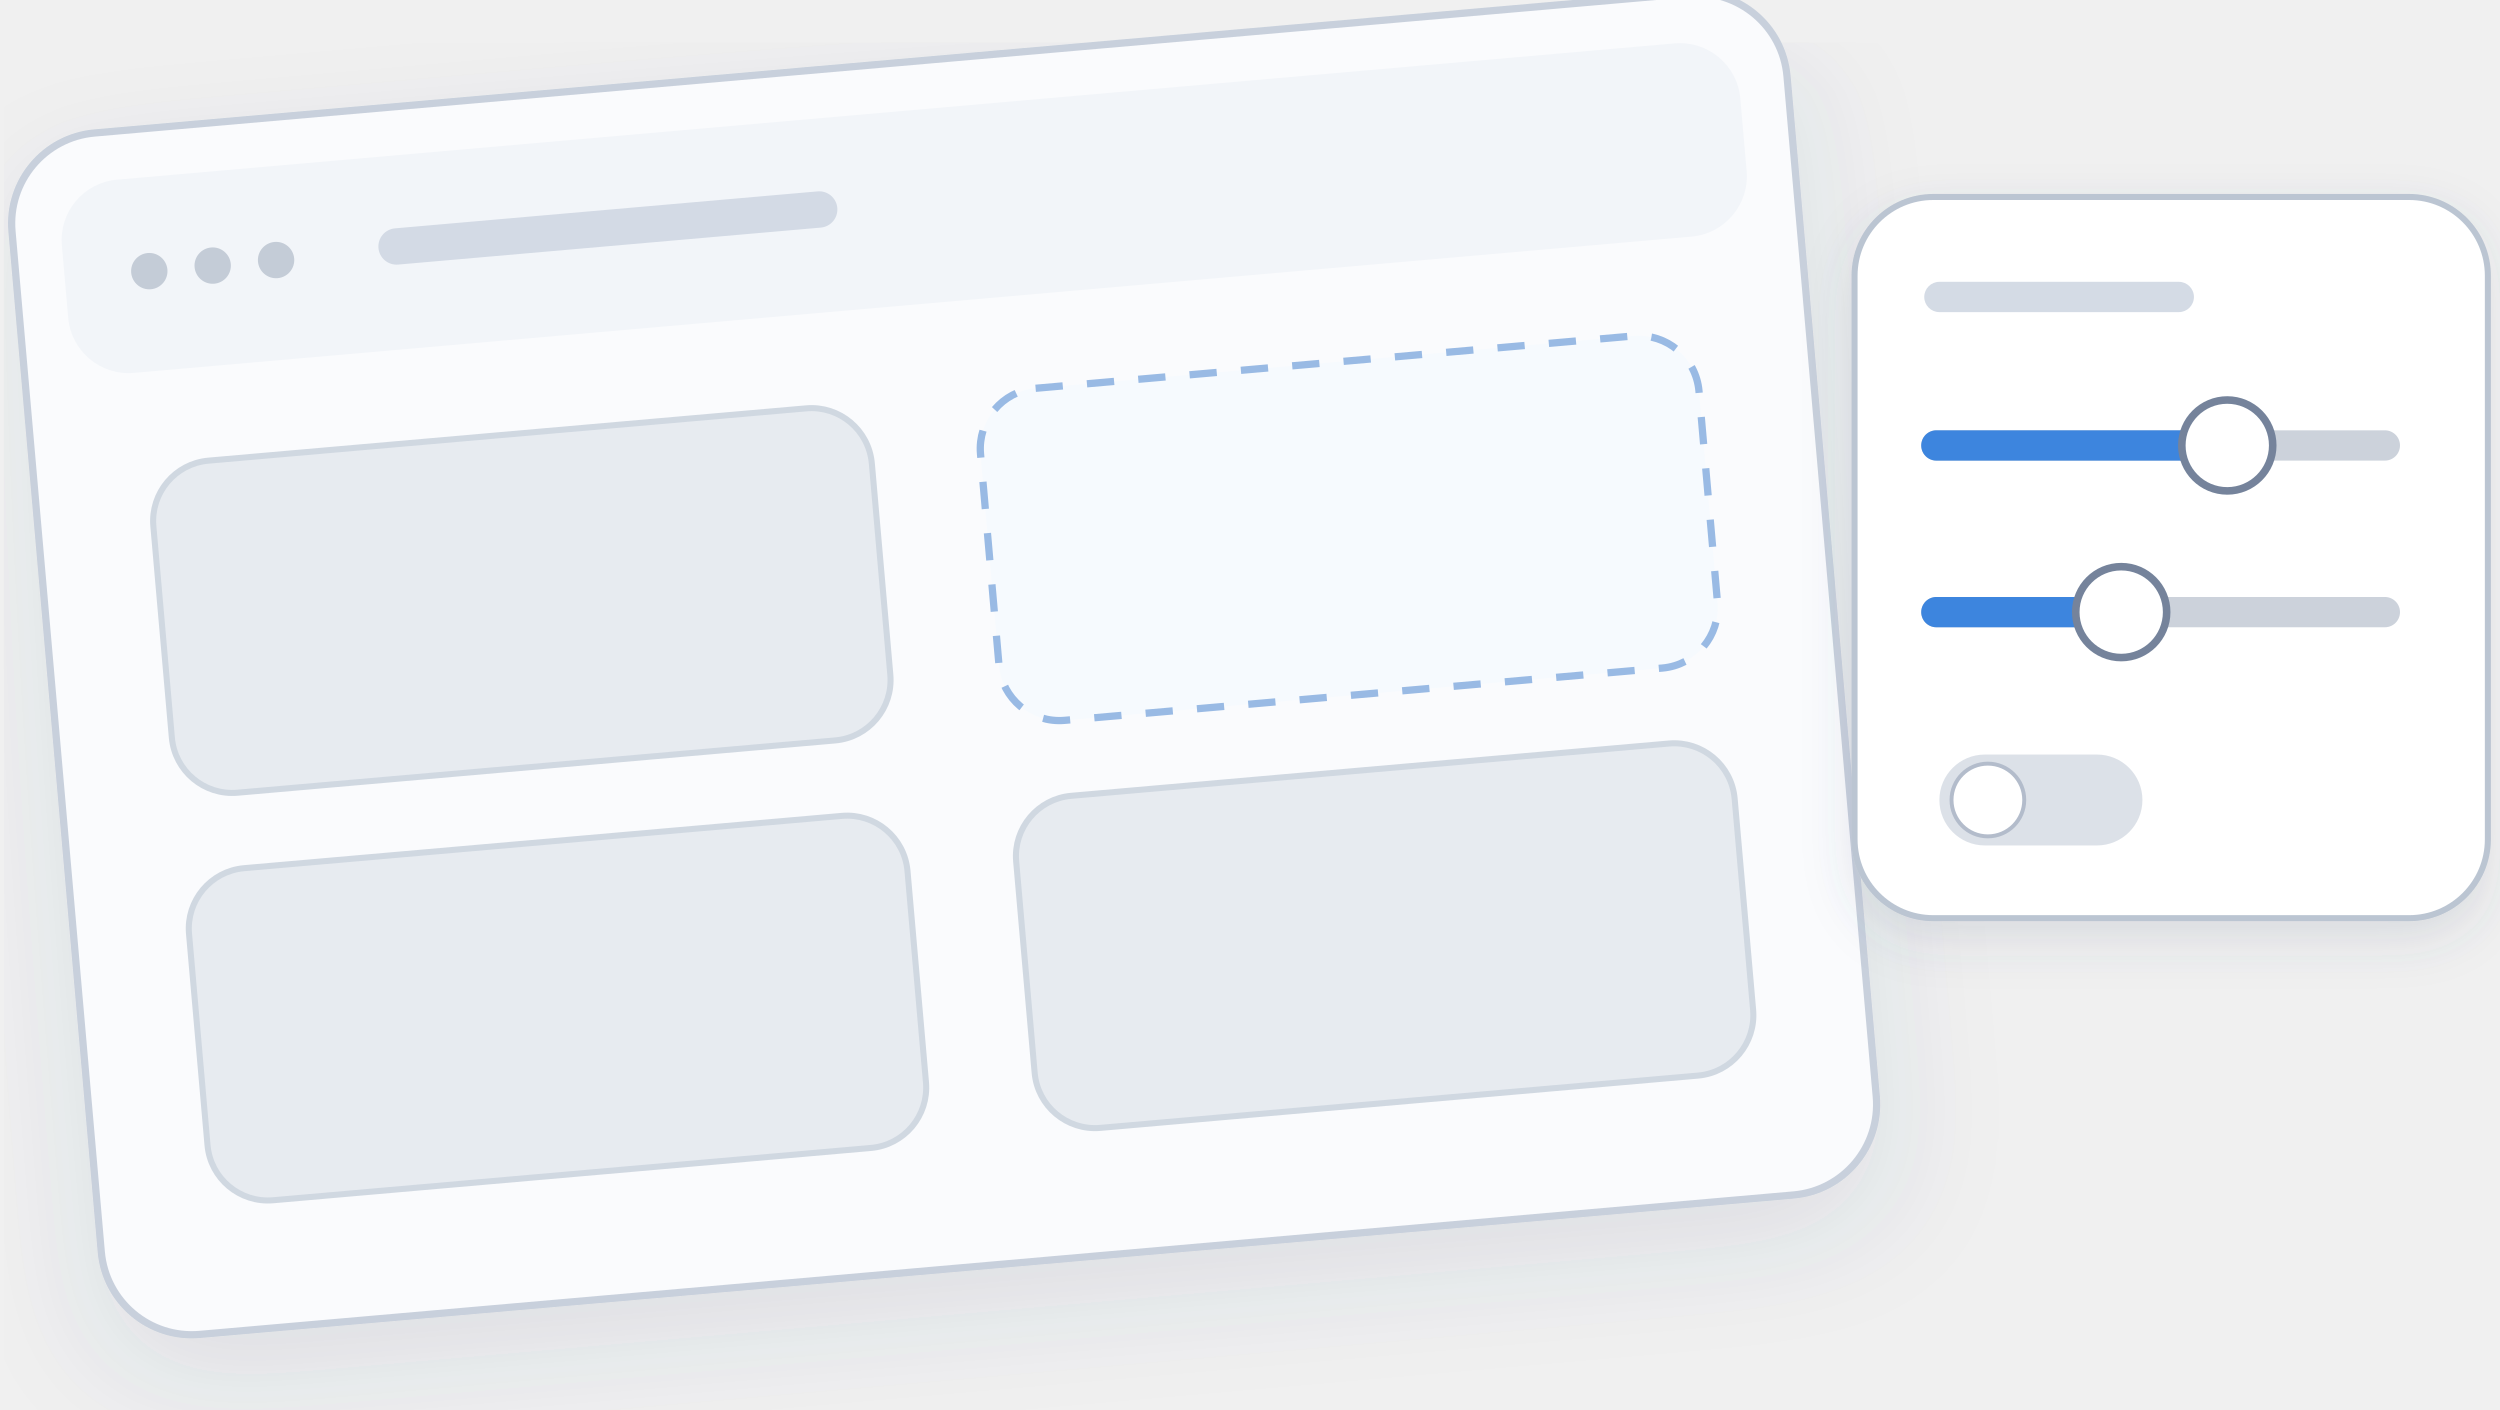
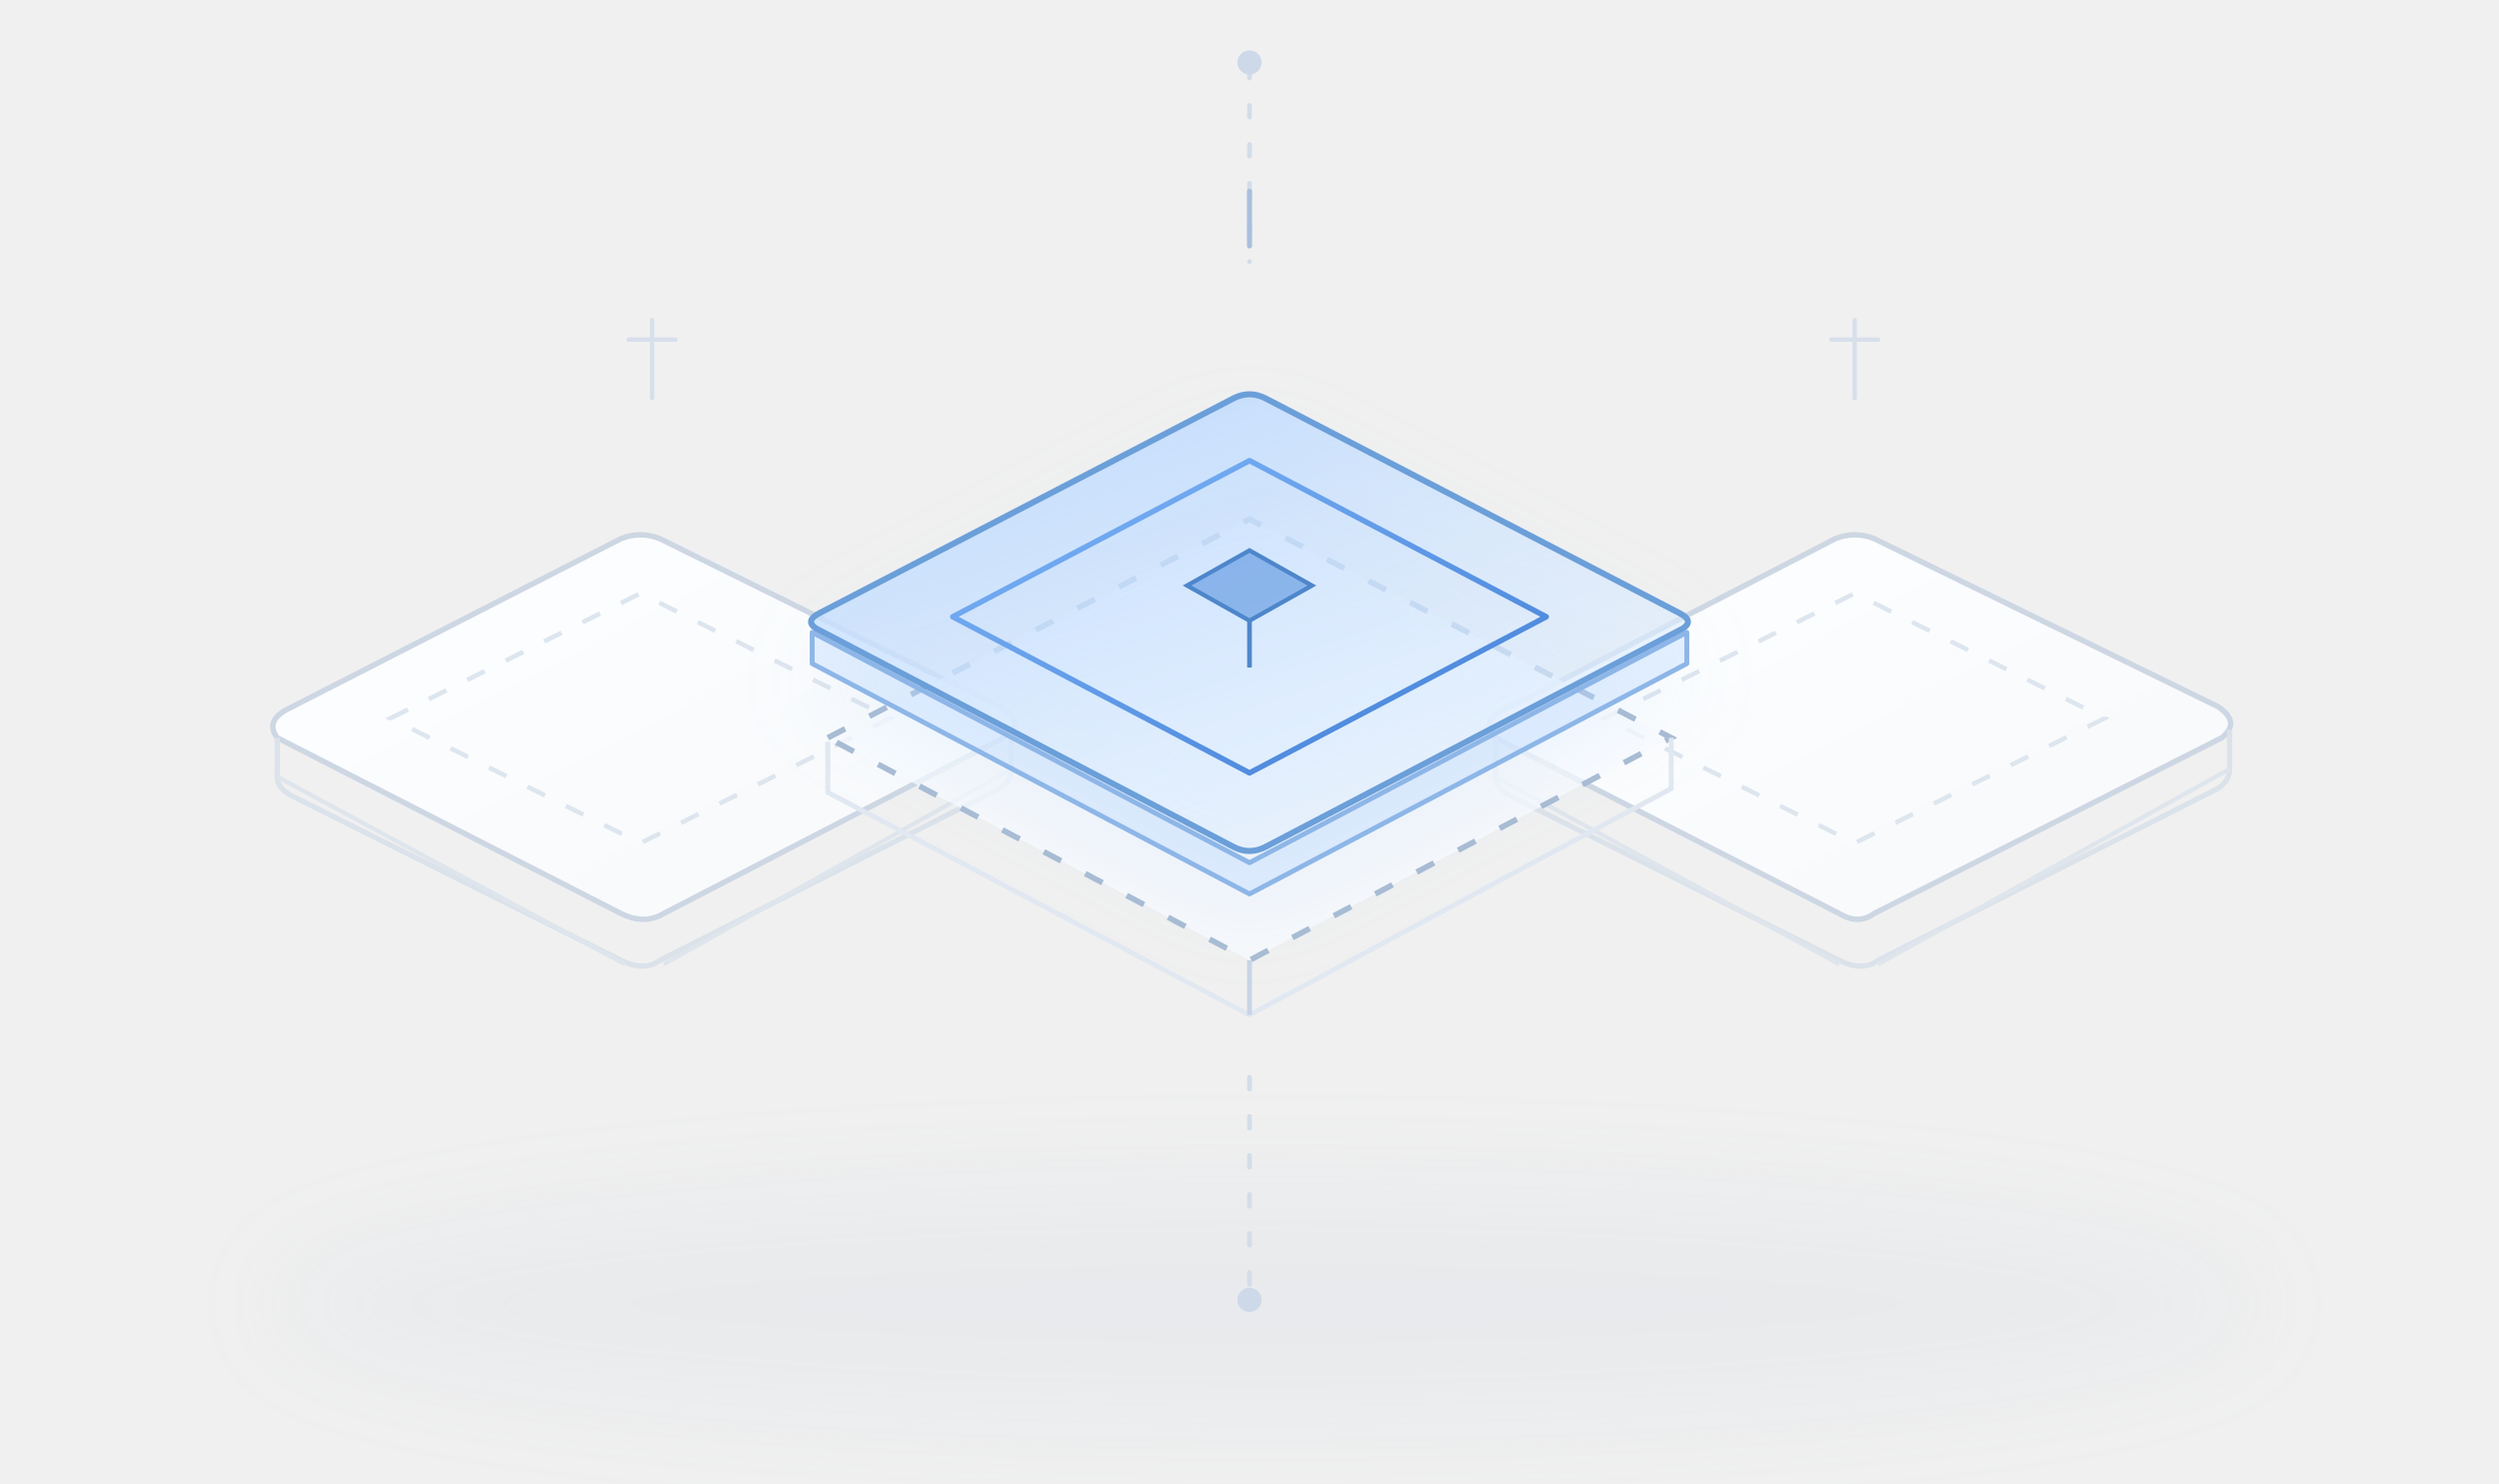
- <svg xmlns="http://www.w3.org/2000/svg" width="825" height="465" viewBox="105 75 825 465" fill="none" role="img" aria-label="Izvēlies — neatkarīgu EIVIS moduļu izvēle">
+ <svg xmlns="http://www.w3.org/2000/svg" width="640" height="380" viewBox="180 105 640 380" fill="none" role="img" aria-labelledby="art-title art-desc">
  <defs>
-     <filter id="softshadow" x="-35%" y="-35%" width="170%" height="190%">
-       <feDropShadow dx="0" dy="14" stdDeviation="19" flood-color="#405575" flood-opacity=".105" />
+     <linearGradient id="paper" x1="0" y1="0" x2="1" y2="1">
+       <stop stop-color="#FEFFFF" />
+       <stop offset="1" stop-color="#F6F8FB" />
+     </linearGradient>
+     <linearGradient id="blue" x1=".17" y1=".05" x2=".8" y2="1">
+       <stop stop-color="#BBD9FF" stop-opacity=".88" />
+       <stop offset="1" stop-color="#EAF4FF" stop-opacity=".50" />
+     </linearGradient>
+     <linearGradient id="blue-edge" x1="0" y1="0" x2="1" y2="1">
+       <stop stop-color="#7EB5F8" />
+       <stop offset="1" stop-color="#427FD7" />
+     </linearGradient>
+     <linearGradient id="grey-edge" x1="0" y1="0" x2="1" y2="1">
+       <stop stop-color="#DDE4EE" />
+       <stop offset="1" stop-color="#BBC8D7" />
+     </linearGradient>
+     <filter id="soft" x="-35%" y="-80%" width="170%" height="260%">
+       <feGaussianBlur stdDeviation="12" />
    </filter>
-     <filter id="tinyshadow" x="-40%" y="-40%" width="180%" height="200%">
-       <feDropShadow dx="0" dy="6" stdDeviation="8" flood-color="#405575" flood-opacity=".13" />
-     </filter>
-     <linearGradient id="frontleft" x1="0" y1="0" x2=".8" y2="1">
-       <stop stop-color="#F6F7FA" />
-       <stop offset="1" stop-color="#D9DEE6" />
-     </linearGradient>
-     <linearGradient id="frontright" x1="0" y1="0" x2="1" y2="1">
-       <stop stop-color="#C9D2E0" />
-       <stop offset="1" stop-color="#A9B5C6" />
-     </linearGradient>
-     <linearGradient id="blueleft" x1="0" y1="0" x2="1" y2="1">
-       <stop stop-color="#498BDF" />
-       <stop offset="1" stop-color="#2169C5" />
-     </linearGradient>
-     <linearGradient id="blueright" x1="0" y1="0" x2="1" y2="1">
-       <stop stop-color="#CCE4FF" />
-       <stop offset="1" stop-color="#9AC7F7" />
-     </linearGradient>
-     <linearGradient id="topface" x1="0" y1="0" x2="1" y2="1">
-       <stop stop-color="#FFFFFF" />
-       <stop offset="1" stop-color="#F1F4F8" />
-     </linearGradient>
  </defs>
  <style>
- svg { overflow:visible; shape-rendering:geometricPrecision; }
- * { vector-effect:non-scaling-stroke; }
+   .line { stroke:#BAC7D6; stroke-width:1.45; stroke-linecap:round; stroke-linejoin:round; }
+   .quiet { stroke:#D4DDE8; stroke-width:1.2; stroke-linecap:round; stroke-linejoin:round; }
+   .edge { stroke:#AFC0D4; stroke-width:1.25; stroke-linejoin:round; }
+   .active {  transform-box:fill-box; transform-origin:center; }
+   .inner-line {  }
+   @keyframes slow-rise { 0%,12%,89%,100%{transform:translateY(0)} 34%,68%{transform:translateY(-13px)} }
+   @keyframes breathe { 0%,12%,89%,100%{opacity:.48} 34%,68%{opacity:1} }
+   @media (prefers-reduced-motion:reduce){.active,.inner-line{}}
</style>
-   <g filter="url(#softshadow)" transform="rotate(-5 430 310)">
-     <rect x="124" y="94" width="588" height="398" rx="30" fill="#FAFBFD" stroke="#C8D0DC" stroke-width="2.4" />
-     <rect x="140" y="110" width="556" height="64" rx="20" fill="#F2F5F9" />
-     <circle cx="168" cy="141" r="6" fill="#C4CCD7" />
-     <circle cx="189" cy="141" r="6" fill="#C4CCD7" />
-     <circle cx="210" cy="141" r="6" fill="#C4CCD7" />
-     <rect x="244" y="134" width="152" height="12" rx="6" fill="#D3DAE5" />
-     <rect x="162" y="205" width="238" height="110" rx="20" fill="#E7EBF0" stroke="#D0D8E1" stroke-width="2" />
-     <rect x="436" y="205" width="238" height="110" rx="20" fill="#F6FAFE" stroke="#99BAE4" stroke-width="2.4" stroke-dasharray="9 8" />
-     <rect x="162" y="340" width="238" height="110" rx="20" fill="#E7EBF0" stroke="#D0D8E1" stroke-width="2" />
-     <rect x="436" y="340" width="238" height="110" rx="20" fill="#E7EBF0" stroke="#D0D8E1" stroke-width="2" />
+   <ellipse cx="504" cy="439" rx="254" ry="32" fill="#97ACC7" opacity=".08" filter="url(#soft)" />
+   <path d="M251 294 Q248 290 253 287 L339 243 Q344 241 349 243 L436 286 Q443 290 437 294 L350 339 Q345 342 339 339Z" fill="url(#paper)" stroke="#CDD7E3" stroke-width="1.4" />
+   <path d="M251 294v10q0 3 4 5l84 42q6 3 10 0l87-44q3-2 3-5v-10" stroke="#DBE2EA" stroke-width="1.35" />
+   <path d="M251 304 340 352 M439 302 350 352" stroke="#DFE5EC" stroke-width="1.1" />
+   <path d="M280 289 344 257 408 289 344 321Z" stroke="#DDE5EE" stroke-width="1.15" stroke-dasharray="5 6" />
+   <path d="M563 294 Q559 290 565 287 L650 243 Q655 241 660 243 L748 286 Q754 290 749 294 L660 339 Q656 342 651 339Z" fill="url(#paper)" stroke="#CDD7E3" stroke-width="1.4" />
+   <path d="M563 294v10q0 3 4 5l84 42q6 3 10 0l87-44q3-2 3-5v-10" stroke="#DBE2EA" stroke-width="1.35" />
+   <path d="M563 304 651 352 M751 302 661 352" stroke="#DFE5EC" stroke-width="1.1" />
+   <path d="M591 289 655 257 719 289 655 321Z" stroke="#DDE5EE" stroke-width="1.15" stroke-dasharray="5 6" />
+   <path d="M392 294 500 238 608 294 500 351Z" fill="#F9FBFF" fill-opacity=".72" stroke="#A8BCD3" stroke-width="1.45" stroke-dasharray="5 7" />
+   <path d="M392 295v13L500 365 608 307v-13" stroke="#E1E8F1" stroke-width="1.25" stroke-linejoin="round" />
+   <path d="M500 351v14" stroke="#C8D5E6" stroke-width="1.25" />
+   <path d="M500 122v50 M500 381v55" class="quiet" stroke-dasharray="3 7" />
+   <circle cx="500" cy="121" r="3.1" fill="#CDD9E9" />
+   <circle cx="500" cy="438" r="3.1" fill="#CDD9E9" />
+   <g class="active">
+     <path d="M387 267 500 208 613 267 500 326Z" fill="#8ABFF4" opacity=".13" filter="url(#soft)" transform="translate(0 11)" />
+     <path d="M388 267v8l112 59 112-59v-8L500 326Z" fill="#B6D7FF" fill-opacity=".34" stroke="#8DB6E8" stroke-width="1.25" stroke-linejoin="round" />
+     <path d="M389 266 Q386 264 390 262 L496 207 Q500 205 504 207 L610 262 Q614 264 611 266 L504 322 Q500 324 496 322Z" fill="url(#blue)" stroke="#6B9FD9" stroke-width="1.55" />
+     <path class="inner-line" d="m424 263 76-40 76 40-76 40Z" stroke="url(#blue-edge)" stroke-width="1.4" stroke-linejoin="round" />
+     <path d="m484 255 16-9 16 9-16 9Z" fill="#4F8DDC" fill-opacity=".56" stroke="#4E86CB" stroke-width="1.1" />
+     <path d="M500 264v12" stroke="#4E86CB" stroke-width="1.2" />
  </g>
-   <g filter="url(#tinyshadow)">
-     <rect x="717" y="140" width="209" height="238" rx="26" fill="white" stroke="#BBC5D2" stroke-width="2" />
-     <rect x="740" y="168" width="89" height="10" rx="5" fill="#D4DBE5" />
-     <path d="M744 222h148M744 277h148" stroke="#CCD2DB" stroke-width="10" stroke-linecap="round" />
-     <path d="M744 222h96M744 277h61" stroke="#3C85DE" stroke-width="10" stroke-linecap="round" />
-     <circle cx="840" cy="222" r="15" fill="white" stroke="#74839B" stroke-width="2.5" />
-     <circle cx="805" cy="277" r="15" fill="white" stroke="#74839B" stroke-width="2.5" />
-     <rect x="745" y="324" width="67" height="30" rx="15" fill="#DCE1E8" />
-     <circle cx="761" cy="339" r="12" fill="white" stroke="#B3BCCB" stroke-width="1.3" />
-   </g>
-   <g transform="rotate(-5 430 310)">
-     <g opacity="0">
-       <g transform="translate(0 0)">
-         <rect x="442" y="211" width="226" height="98" rx="17" fill="#FFFFFF" stroke="#6486B4" stroke-width="2.3" filter="url(#tinyshadow)" />
-         <rect x="454" y="222" width="202" height="75" rx="12" fill="#F7FAFF" stroke="#E0E8F2" stroke-width="1.4" />
-         <g transform="translate(551 233) scale(.57)" stroke="#68758A" stroke-width="2.2" stroke-linejoin="round">
-           <path d="M0 0 L39 19.5 L0 39 L-39 19.5Z" fill="#DFEDFF" />
-           <path d="M-39 19.5 L0 39 L0 68 L-39 48.5Z" fill="url(#blueleft)" />
-           <path d="M0 39 L39 19.5 L39 48.5 L0 68Z" fill="url(#blueright)" />
-         </g>
-         <rect x="525" y="285" width="63" height="5" rx="2.5" fill="#BCC9DB" />
-       </g>
-     </g>
-     <g opacity="0">
-       <circle cx="651" cy="221" r="19" fill="#337CD4" stroke="#FFFFFF" stroke-width="3" />
-       <path d="m643 221 5 5 11-12" fill="none" stroke="#FFFFFF" stroke-width="3.4" stroke-linecap="round" stroke-linejoin="round" />
-     </g>
-   </g>
+   <path d="M347 207v-20 M341 192h12 M655 207v-20 M649 192h12" stroke="#D6DFEA" stroke-width="1.1" stroke-linecap="round" />
+   <path d="M500 168v-14" stroke="#A9BFDC" stroke-width="1.3" stroke-linecap="round" />
</svg>
